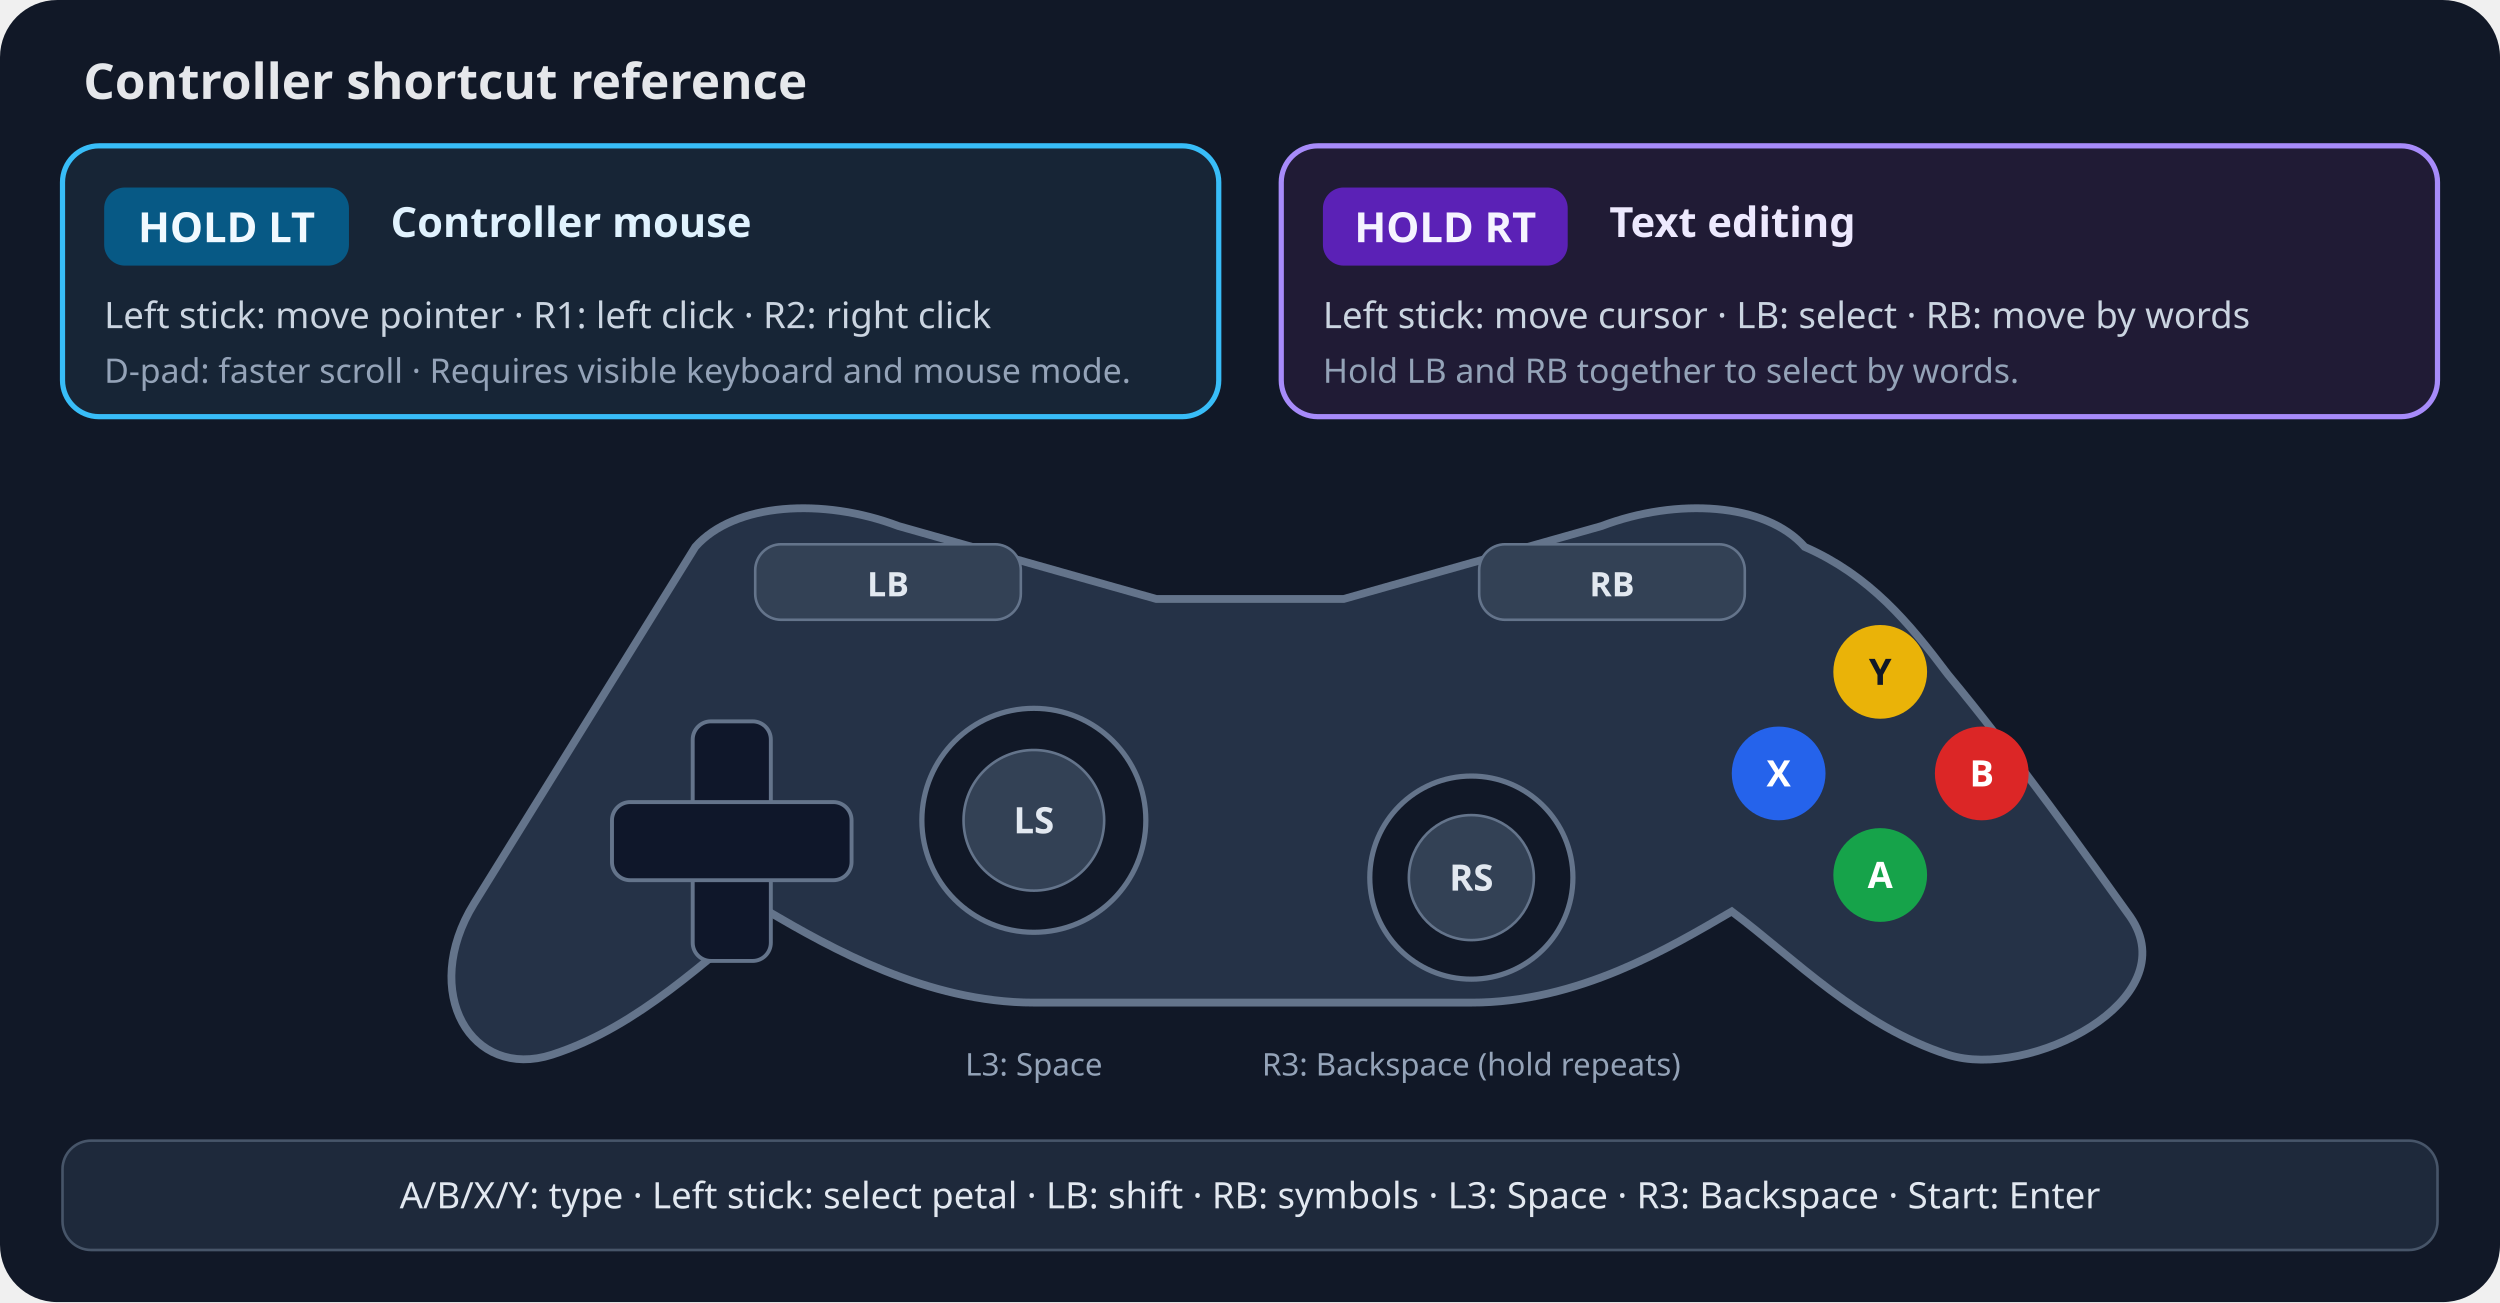
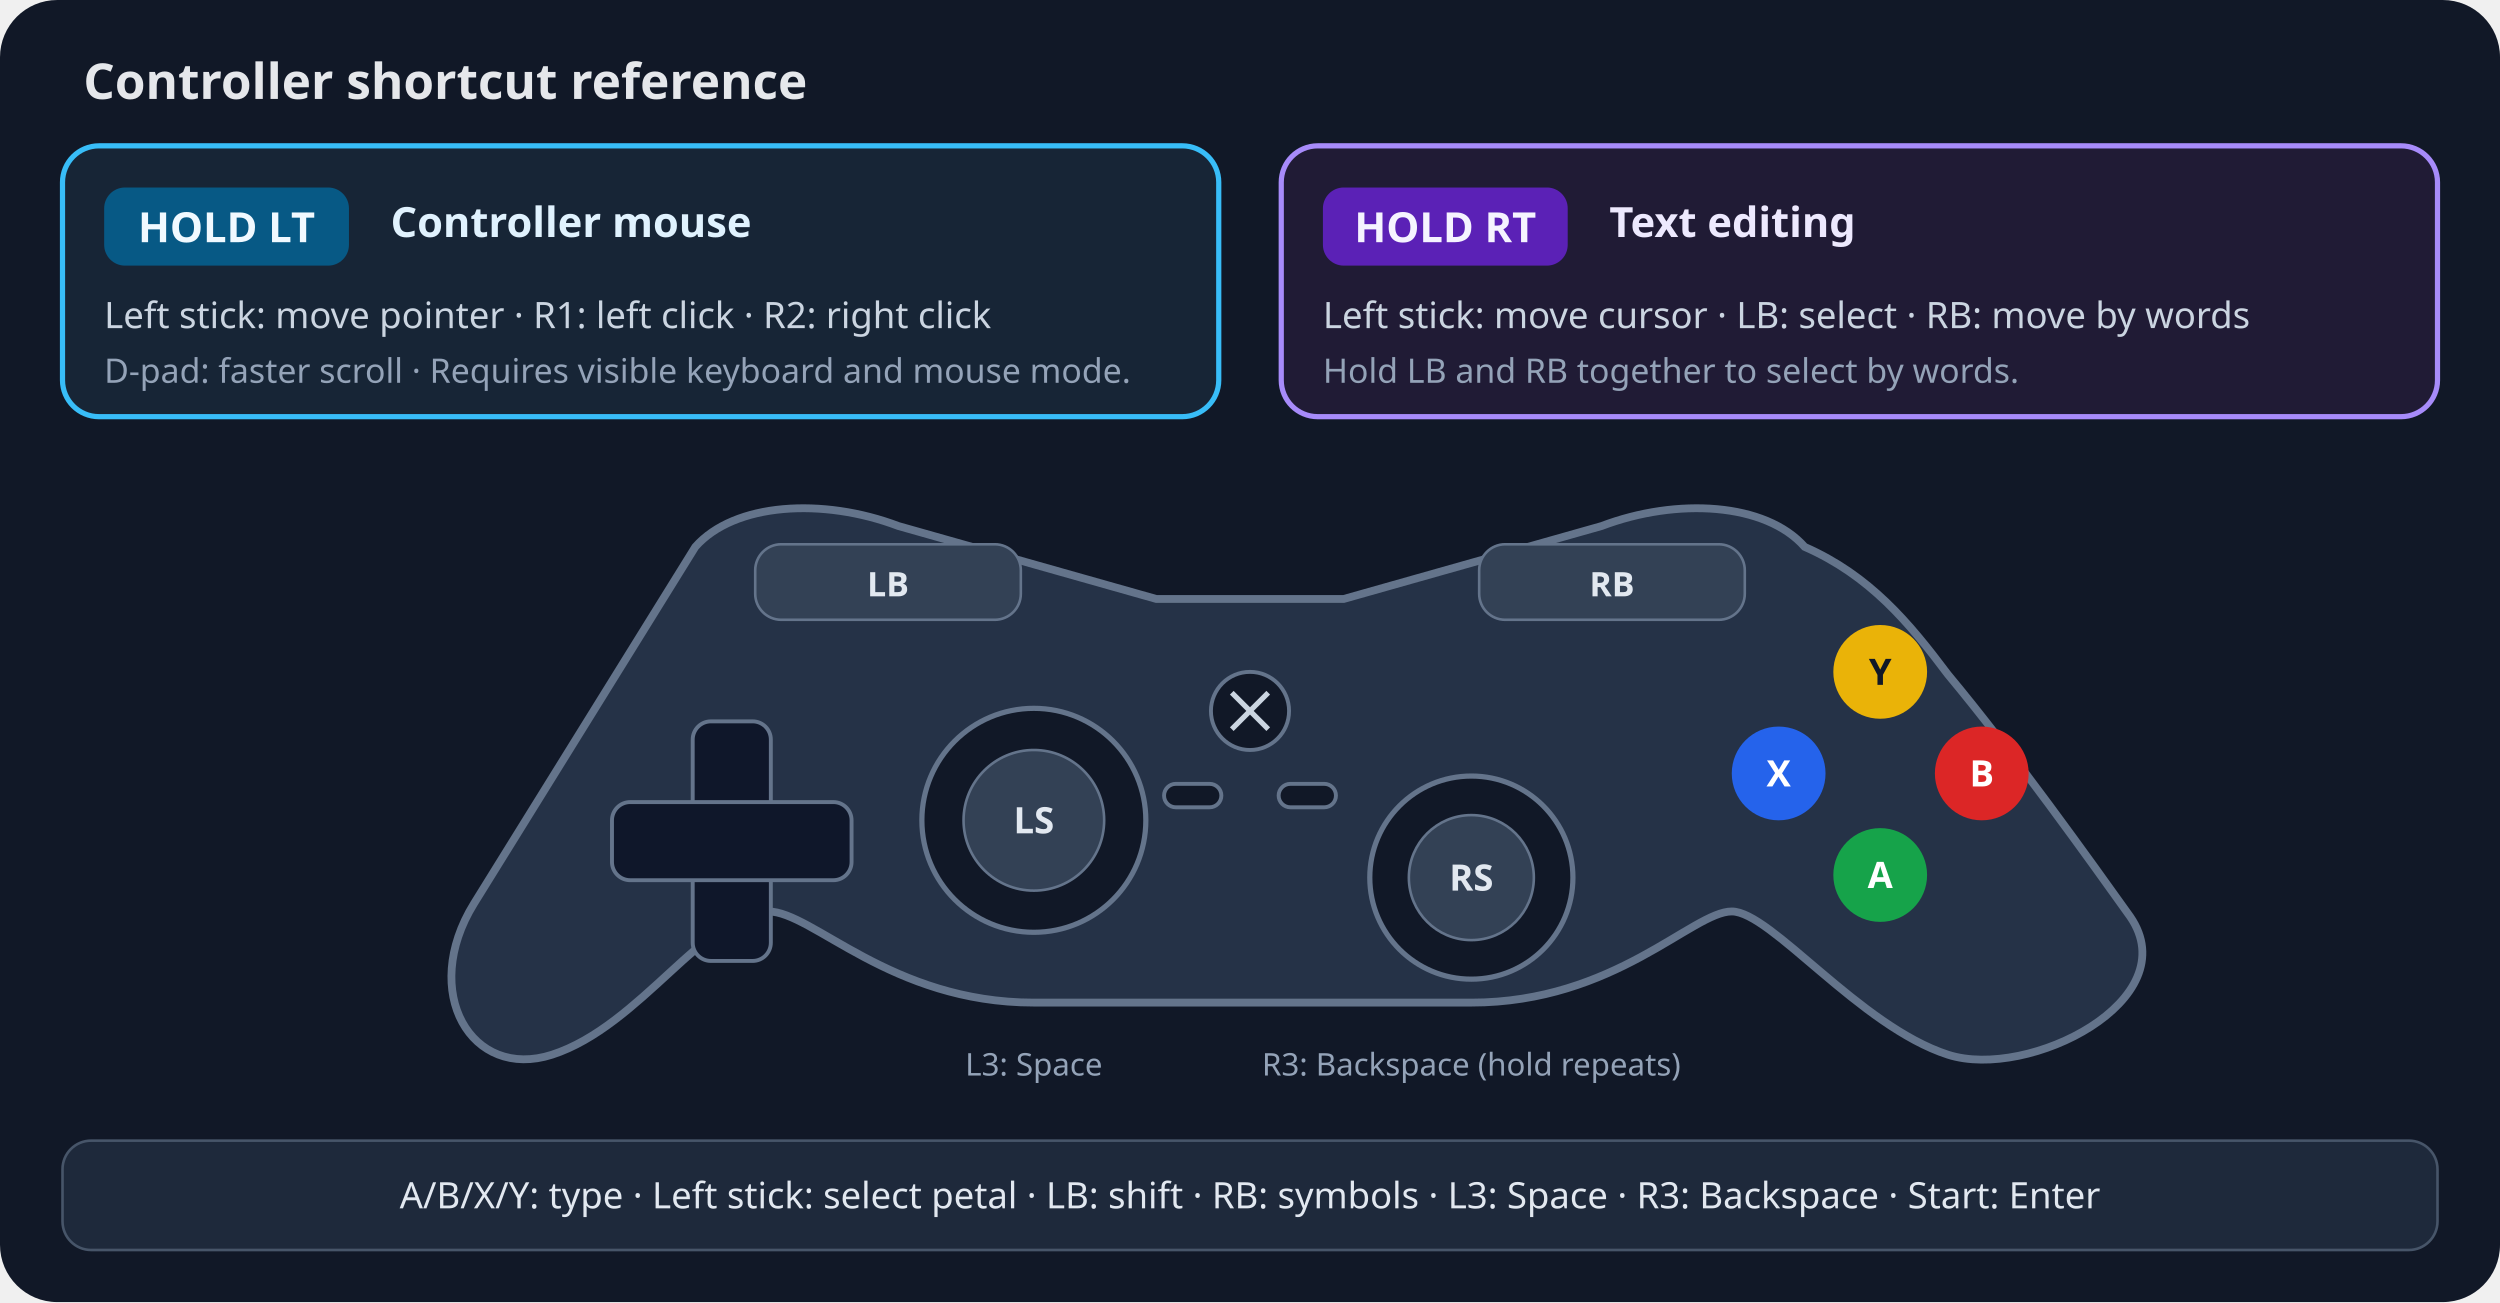
<svg xmlns="http://www.w3.org/2000/svg" viewBox="0 0 960 500" role="img" aria-labelledby="title description">
  <rect width="960" height="500" rx="22" fill="#111827" />
  <text x="32" y="38" fill="#e5e7eb" font-family="sans-serif" font-size="19" font-weight="700">Controller shortcut reference</text>
  <g font-family="sans-serif">
    <rect x="24" y="56" width="444" height="104" rx="14" fill="#172536" stroke="#38bdf8" stroke-width="2" />
    <rect x="40" y="72" width="94" height="30" rx="8" fill="#075985" />
    <text x="87" y="93" fill="#f0f9ff" font-size="16" font-weight="700" text-anchor="middle">HOLD LT</text>
    <text x="150" y="91" fill="#e0f2fe" font-size="16" font-weight="700">Controller mouse</text>
    <text x="40" y="126" fill="#cbd5e1" font-size="14">Left stick: move pointer  ·  R1: left click  ·  R2: right click</text>
    <text x="40" y="147" fill="#94a3b8" font-size="13">D-pad: faster scroll  ·  Requires visible keyboard and mouse mode.</text>
    <rect x="492" y="56" width="444" height="104" rx="14" fill="#201b35" stroke="#a78bfa" stroke-width="2" />
    <rect x="508" y="72" width="94" height="30" rx="8" fill="#5b21b6" />
    <text x="555" y="93" fill="#f5f3ff" font-size="16" font-weight="700" text-anchor="middle">HOLD RT</text>
    <text x="618" y="91" fill="#ede9fe" font-size="16" font-weight="700">Text editing</text>
    <text x="508" y="126" fill="#cbd5e1" font-size="14">Left stick: move cursor  ·  LB: select  ·  RB: move by words</text>
    <text x="508" y="147" fill="#94a3b8" font-size="13">Hold LB and RB together to select by words.</text>
  </g>
-   <path d="M267 210 C282 193 316 191 345 202 L444 230 H516 L615 202 C644 191 678 193 693 210 C718 221 733 239 748 259 C773 289 803 331 818 352 C840 384 779 415 748 405 C714 394 689 368 665 350 C641 364 606 385 565 385 H397 C356 385 319 364 295 350 C271 368 246 394 212 405 C181 415 161 381 182 347 Z" fill="#253247" stroke="#64748b" stroke-width="3" />
+   <path d="M267 210 C282 193 316 191 345 202 L444 230 H516 L615 202 C644 191 678 193 693 210 C718 221 733 239 748 259 C773 289 803 331 818 352 C840 384 779 415 748 405 C714 394 680 350 665 350 C650 350 620 385 565 385 H397 C342 385 312 350 295 350 C271 350 246 394 212 405 C181 415 161 381 182 347 Z" fill="#253247" stroke="#64748b" stroke-width="3" />
  <g font-family="sans-serif" font-size="13" font-weight="700" text-anchor="middle">
    <rect x="290" y="209" width="102" height="29" rx="10" fill="#334155" stroke="#64748b" />
    <text x="341" y="229" fill="#e2e8f0">LB</text>
    <rect x="568" y="209" width="102" height="29" rx="10" fill="#334155" stroke="#64748b" />
    <text x="619" y="229" fill="#e2e8f0">RB</text>
  </g>
  <g fill="#0f172a" stroke="#64748b" stroke-width="1.5">
    <rect x="266" y="277" width="30" height="92" rx="7" />
    <rect x="235" y="308" width="92" height="30" rx="7" />
+   </g>
+   <g stroke="#64748b" stroke-width="1.5">
+     <circle cx="480" cy="273" r="15" fill="#111827" />
+     <path d="M473 266 L487 280 M487 266 L473 280" stroke="#cbd5e1" stroke-width="2" />
+     <rect x="447" y="301" width="22" height="9" rx="4.5" fill="#111827" />
+     <rect x="491" y="301" width="22" height="9" rx="4.5" fill="#111827" />
  </g>
  <g font-family="sans-serif" text-anchor="middle">
    <circle cx="397" cy="315" r="43" fill="#111827" stroke="#64748b" stroke-width="2" />
    <circle cx="397" cy="315" r="27" fill="#334155" stroke="#64748b" />
    <text x="397" y="320" fill="#e2e8f0" font-size="14" font-weight="700">LS</text>
    <text x="397" y="413" fill="#94a3b8" font-size="12">L3: Space</text>
    <circle cx="565" cy="337" r="39" fill="#111827" stroke="#64748b" stroke-width="2" />
    <circle cx="565" cy="337" r="24" fill="#334155" stroke="#64748b" />
    <text x="565" y="342" fill="#e2e8f0" font-size="14" font-weight="700">RS</text>
    <text x="565" y="413" fill="#94a3b8" font-size="12">R3: Backspace (hold repeats)</text>
  </g>
  <g font-family="sans-serif" font-size="14" font-weight="700" text-anchor="middle">
    <circle cx="683" cy="297" r="18" fill="#2563eb" />
    <text x="683" y="302" fill="white">X</text>
    <circle cx="722" cy="258" r="18" fill="#eab308" />
    <text x="722" y="263" fill="#111827">Y</text>
    <circle cx="761" cy="297" r="18" fill="#dc2626" />
    <text x="761" y="302" fill="white">B</text>
    <circle cx="722" cy="336" r="18" fill="#16a34a" />
    <text x="722" y="341" fill="white">A</text>
  </g>
  <rect x="24" y="438" width="912" height="42" rx="11" fill="#1e293b" stroke="#475569" />
  <text x="480" y="464" fill="#e2e8f0" font-family="sans-serif" font-size="14" text-anchor="middle">A/B/X/Y: type  ·  Left stick: select petal  ·  LB: shift  ·  RB: symbols  ·  L3: Space  ·  R3: Backspace  ·  Start: Enter</text>
</svg>
